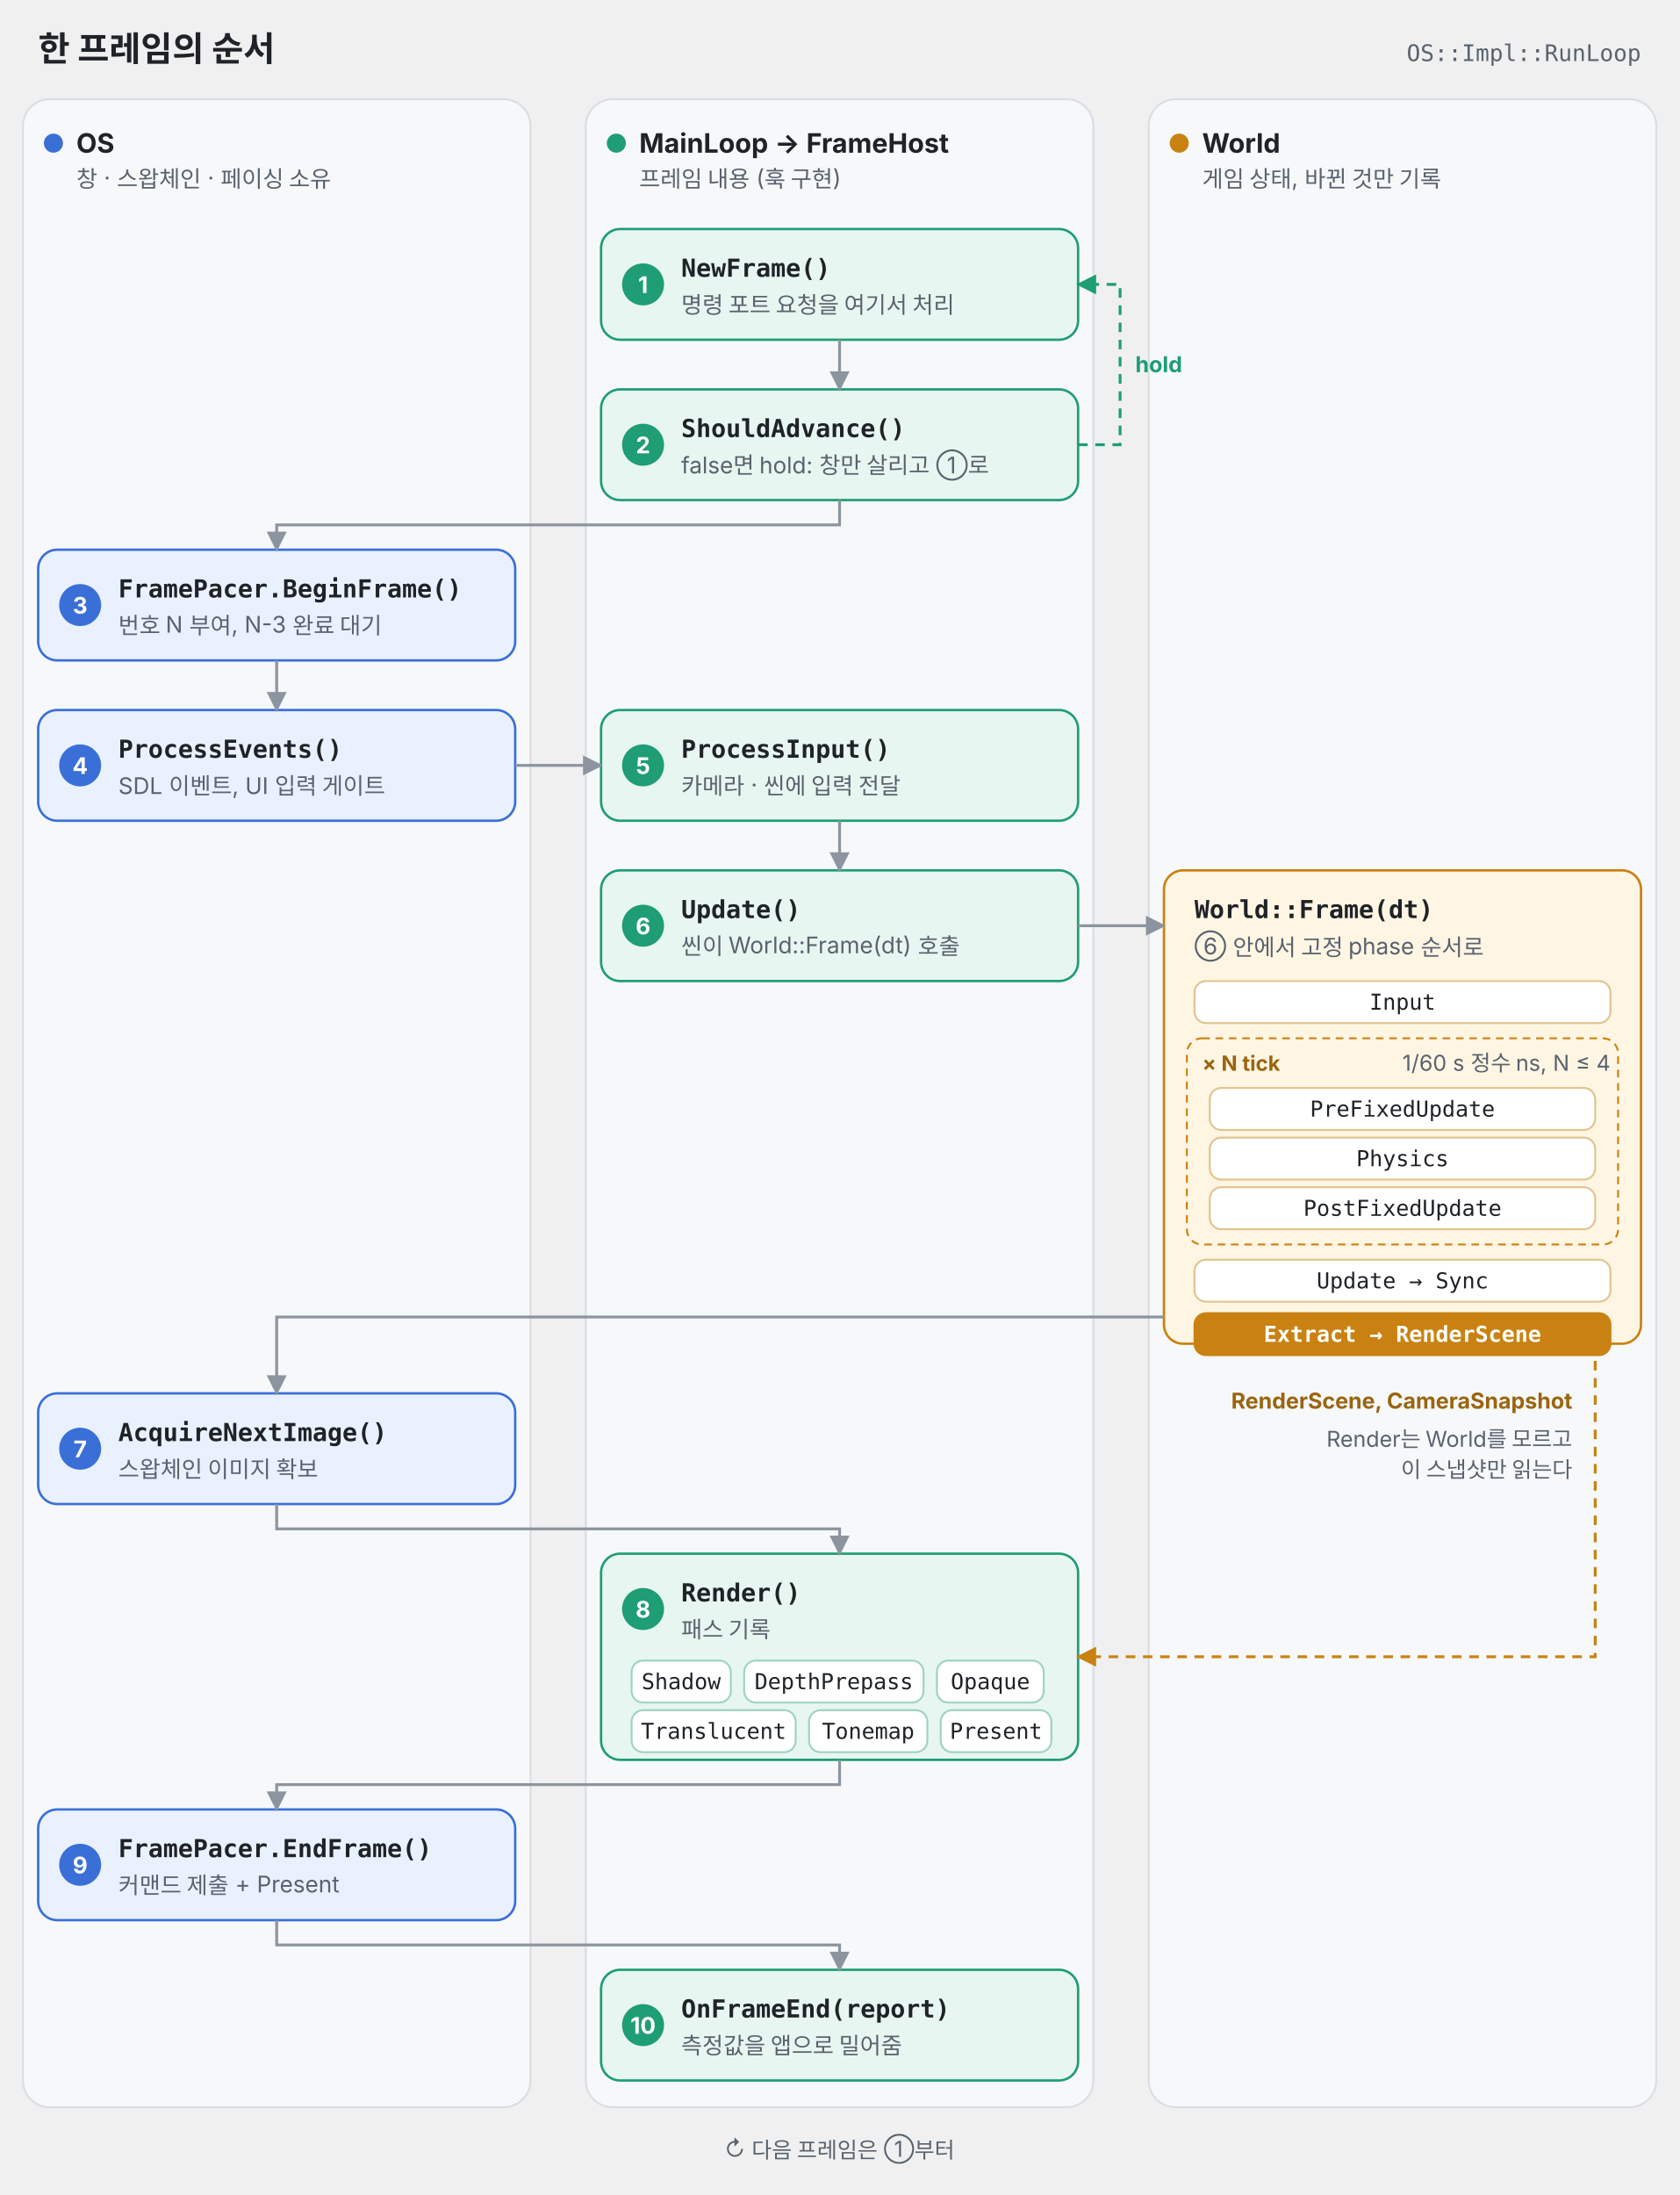
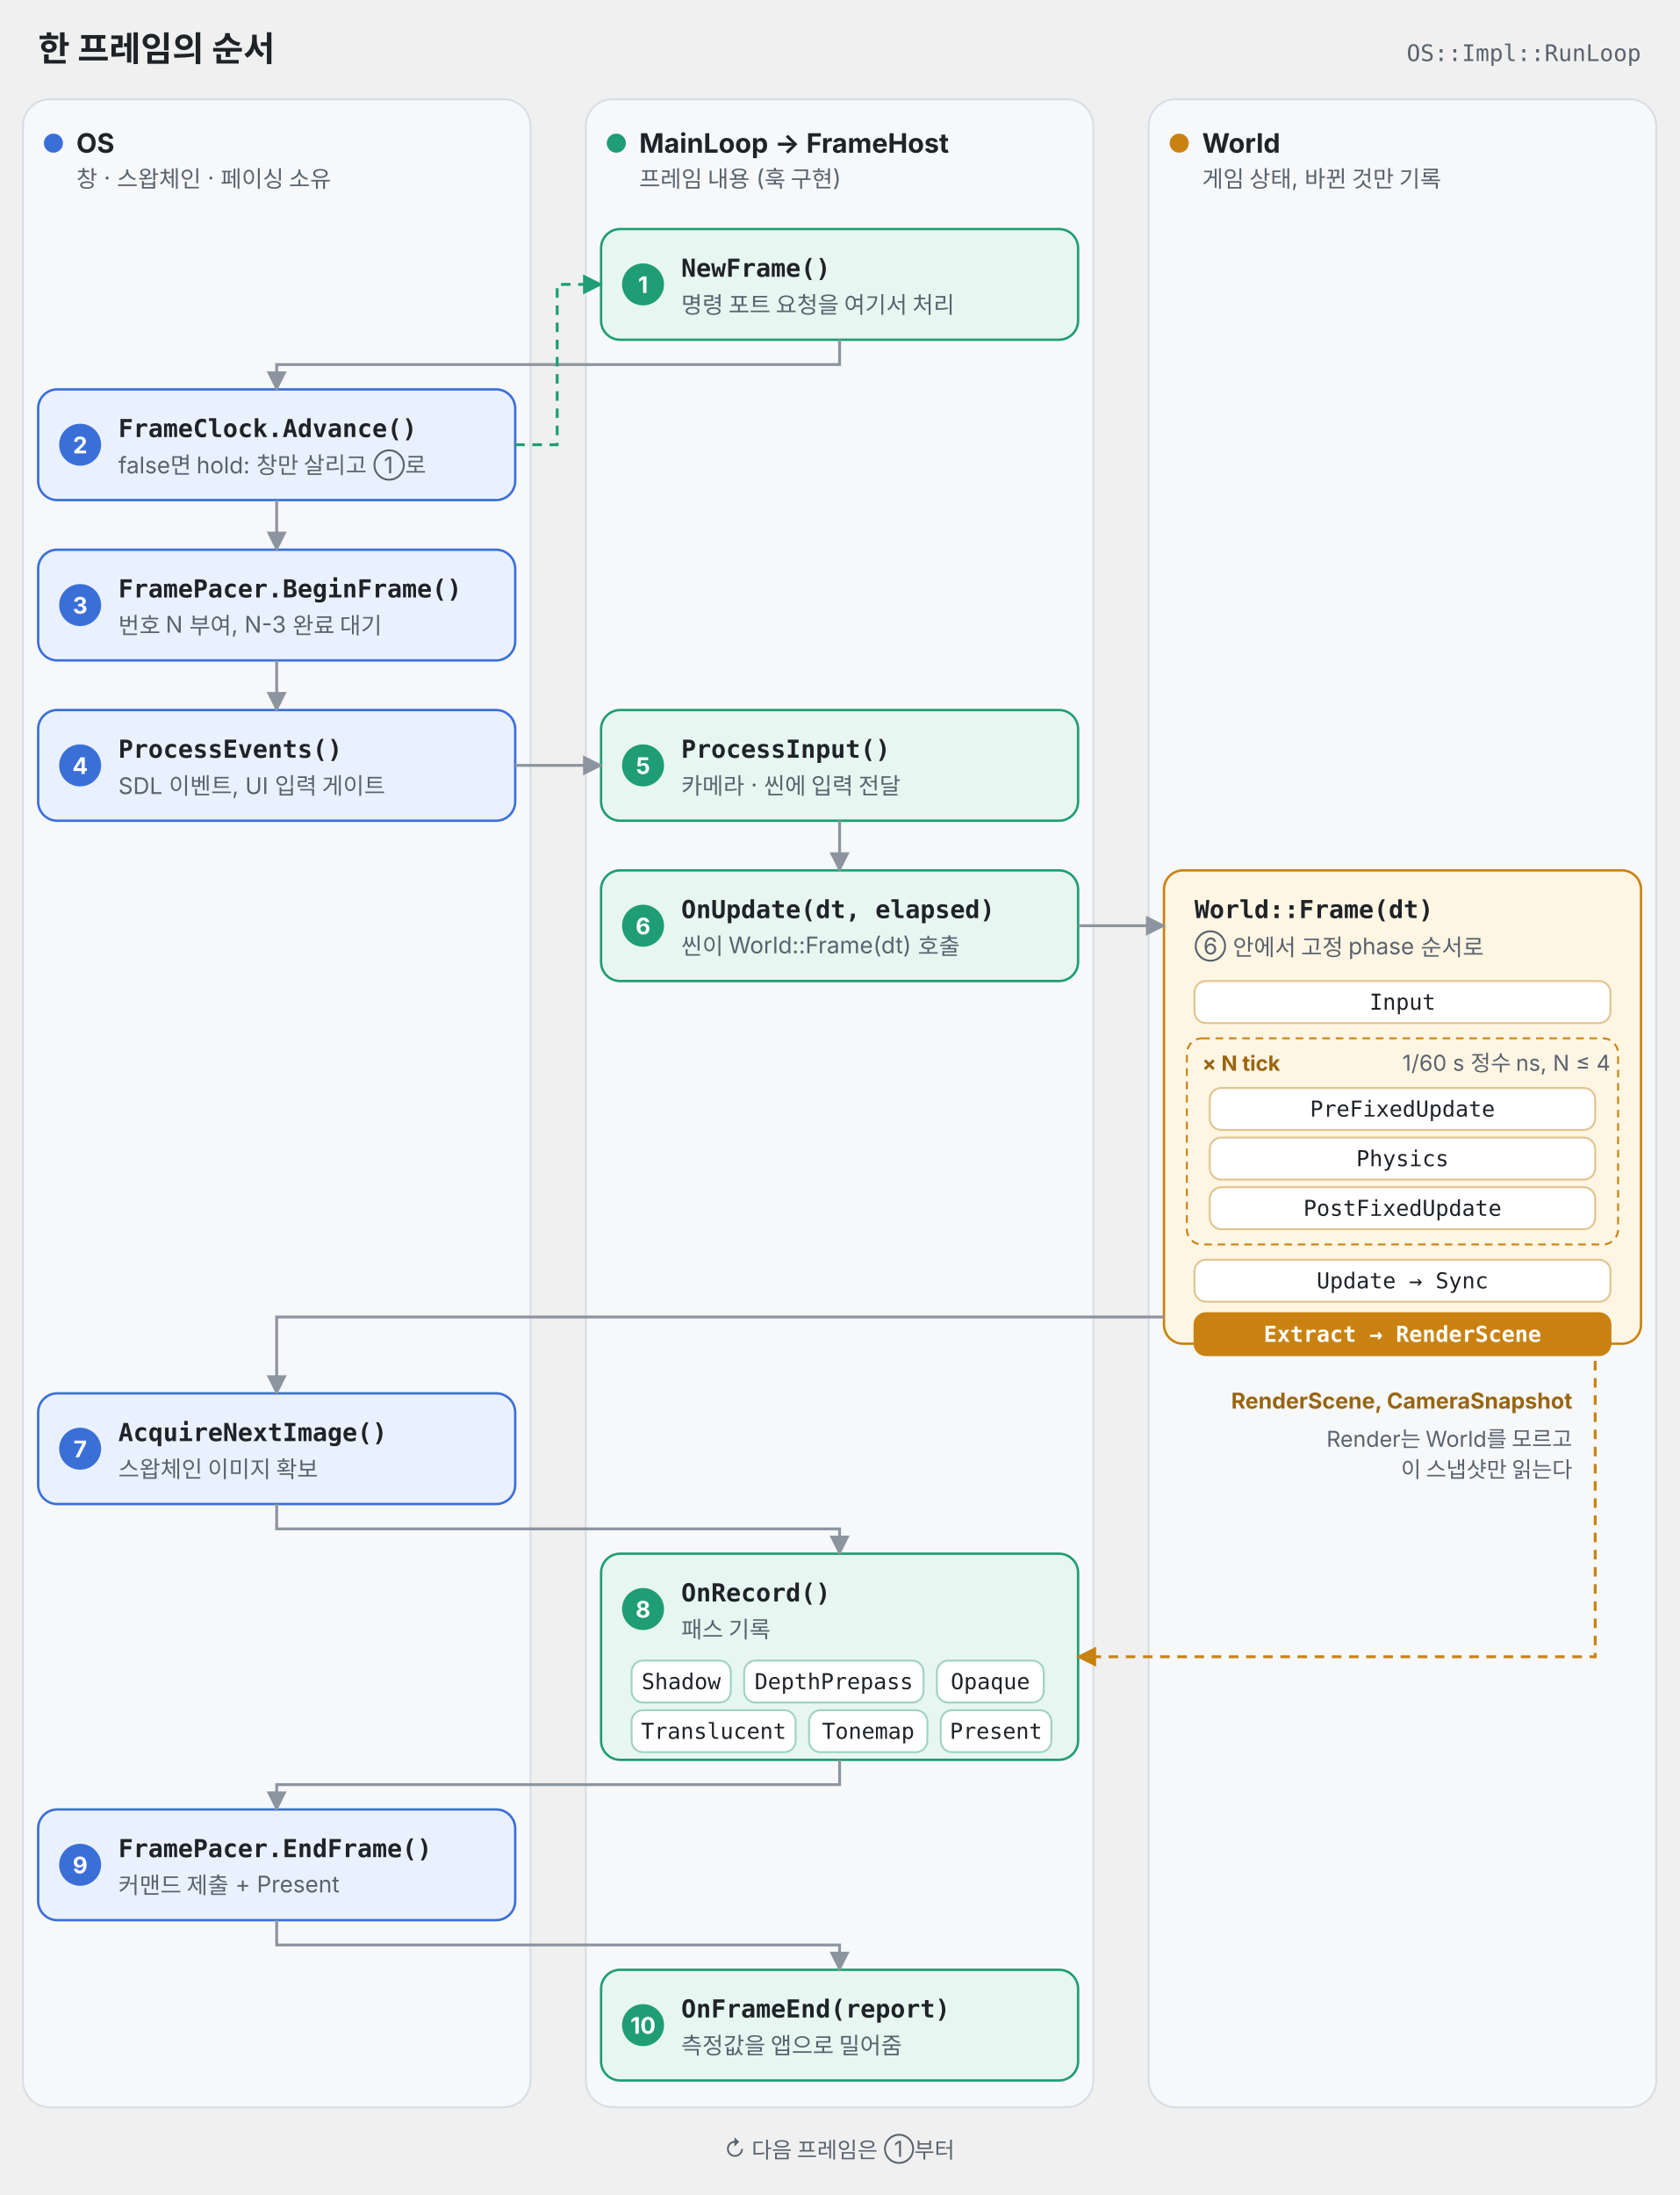
<svg xmlns="http://www.w3.org/2000/svg" viewBox="0 0 880 1150" width="880" height="1150" role="img" aria-label="CrowyEngine 한 프레임의 순서">
  <style>
  text { font-family: -apple-system, "Segoe UI", "Malgun Gothic", "Apple SD Gothic Neo", "Noto Sans KR", sans-serif; }
  .mono { font-family: ui-monospace, "SFMono-Regular", "Cascadia Mono", Consolas, monospace; }
  .h1 { font-size: 18px; font-weight: 700; fill: #1F2328; }
  .cap { font-size: 12px; fill: #59636E; }
  .lane { fill: #F6F8FA; stroke: #D8DEE4; stroke-width: 1; }
  .laneh { font-size: 14px; font-weight: 700; fill: #1F2328; }
  .title { font-size: 13px; font-weight: 700; fill: #1F2328; }
  .sub { font-size: 12px; fill: #59636E; }
  .numt { font-size: 12px; font-weight: 700; fill: #FFFFFF; }
  .card { stroke-width: 1.25; }
  .card.os { fill: #EAF1FE; stroke: #3B6FD8; }  .num.os { fill: #3B6FD8; }
  .card.ml { fill: #E7F6F0; stroke: #1F9D74; }  .num.ml { fill: #1F9D74; }
  .card.w  { fill: #FFF5E3; stroke: #C98211; }  .num.w  { fill: #C98211; }
  .dot.os { fill: #3B6FD8; } .dot.ml { fill: #1F9D74; } .dot.w { fill: #C98211; }
  .pill { fill: #FFFFFF; stroke: #E0C48E; stroke-width: 1; }
  .pill.r { stroke: #9FD3BF; }
  .pill.hot { fill: #C98211; stroke: #C98211; }
  .pillt { font-size: 11.5px; fill: #1F2328; }
  .pill.hot + .pillt { fill: #FFFFFF; font-weight: 700; }
  .tick { fill: none; stroke: #C98211; stroke-width: 1; stroke-dasharray: 4 3; }
  .tickt { font-size: 11px; fill: #9A6510; font-weight: 700; }
  .flow { fill: none; stroke: #8C959F; stroke-width: 1.5; }
  .hold { fill: none; stroke: #1F9D74; stroke-width: 1.5; stroke-dasharray: 5 4; }
  .snap { fill: none; stroke: #C98211; stroke-width: 1.5; stroke-dasharray: 5 4; }
  .ah-flow { fill: #8C959F; } .ah-hold { fill: #1F9D74; } .ah-snap { fill: #C98211; }
  .note { font-size: 11.5px; fill: #59636E; }
  .note.ml { fill: #1F9D74; font-weight: 700; } .note.w { fill: #9A6510; font-weight: 700; }
  @media (prefers-color-scheme: dark) {
    .h1, .laneh, .title, .pillt { fill: #E6EDF3; }
    .cap, .sub, .note { fill: #9198A1; }
    .lane { fill: #151B23; stroke: #30363D; }
    .card.os { fill: #16233B; stroke: #6E9BFF; }  .num.os, .dot.os { fill: #4C7FE8; }
    .card.ml { fill: #10291F; stroke: #4CD3A5; }  .num.ml, .dot.ml { fill: #1F9D74; }
    .card.w  { fill: #2E2410; stroke: #F2B24C; }  .num.w, .dot.w { fill: #C98211; }
    .pill { fill: #0D1117; stroke: #6B5427; } .pill.r { stroke: #2C5E4C; }
    .pill.hot { fill: #C98211; stroke: #C98211; }
    .tick { stroke: #F2B24C; } .tickt { fill: #F2B24C; }
    .flow { stroke: #6E7681; } .ah-flow { fill: #6E7681; }
    .hold { stroke: #4CD3A5; } .ah-hold { fill: #4CD3A5; }
    .snap { stroke: #F2B24C; } .ah-snap { fill: #F2B24C; }
    .note.ml { fill: #4CD3A5; } .note.w { fill: #F2B24C; }
  }
</style>
  <defs>
    <marker id="ah-flow" viewBox="0 0 10 10" refX="9" refY="5" markerWidth="7" markerHeight="7" orient="auto-start-reverse">
      <path class="ah-flow" d="M0,0 L10,5 L0,10 z" />
    </marker>
    <marker id="ah-hold" viewBox="0 0 10 10" refX="9" refY="5" markerWidth="7" markerHeight="7" orient="auto-start-reverse">
      <path class="ah-hold" d="M0,0 L10,5 L0,10 z" />
    </marker>
    <marker id="ah-snap" viewBox="0 0 10 10" refX="9" refY="5" markerWidth="7" markerHeight="7" orient="auto-start-reverse">
      <path class="ah-snap" d="M0,0 L10,5 L0,10 z" />
    </marker>
  </defs>
  <text class="h1" x="20" y="32">한 프레임의 순서</text>
  <text class="cap mono" x="860" y="32" text-anchor="end">OS::Impl::RunLoop</text>
  <rect class="lane" x="12" y="52" width="266" height="1052" rx="14" />
  <circle class="dot os" cx="28" cy="75" r="5" />
  <text class="laneh" x="40" y="80">OS</text>
  <text class="cap" x="40" y="98">창 · 스왑체인 · 페이싱 소유</text>
  <rect class="lane" x="307" y="52" width="266" height="1052" rx="14" />
  <circle class="dot ml" cx="323" cy="75" r="5" />
  <text class="laneh" x="335" y="80">MainLoop → FrameHost</text>
  <text class="cap" x="335" y="98">프레임 내용 (훅 구현)</text>
  <rect class="lane" x="602" y="52" width="266" height="1052" rx="14" />
  <circle class="dot w" cx="618" cy="75" r="5" />
  <text class="laneh" x="630" y="80">World</text>
  <text class="cap" x="630" y="98">게임 상태, 바뀐 것만 기록</text>
  <rect class="card ml" x="315" y="120" width="250" height="58" rx="10" />
  <circle class="num ml" cx="337" cy="149" r="11" />
  <text class="numt" x="337" y="153.5" text-anchor="middle">1</text>
  <text class="title mono" x="357" y="145">NewFrame()</text>
  <text class="sub" x="357" y="164">명령 포트 요청을 여기서 처리</text>
-   <rect class="card ml" x="315" y="204" width="250" height="58" rx="10" />
-   <circle class="num ml" cx="337" cy="233" r="11" />
-   <text class="numt" x="337" y="237.5" text-anchor="middle">2</text>
-   <text class="title mono" x="357" y="229">ShouldAdvance()</text>
-   <text class="sub" x="357" y="248">false면 hold: 창만 살리고 ①로</text>
+   <rect class="card os" x="20" y="204" width="250" height="58" rx="10" />
+   <circle class="num os" cx="42" cy="233" r="11" />
+   <text class="numt" x="42" y="237.5" text-anchor="middle">2</text>
+   <text class="title mono" x="62" y="229">FrameClock.Advance()</text>
+   <text class="sub" x="62" y="248">false면 hold: 창만 살리고 ①로</text>
  <rect class="card os" x="20" y="288" width="250" height="58" rx="10" />
  <circle class="num os" cx="42" cy="317" r="11" />
  <text class="numt" x="42" y="321.5" text-anchor="middle">3</text>
  <text class="title mono" x="62" y="313">FramePacer.BeginFrame()</text>
  <text class="sub" x="62" y="332">번호 N 부여, N-3 완료 대기</text>
  <rect class="card os" x="20" y="372" width="250" height="58" rx="10" />
  <circle class="num os" cx="42" cy="401" r="11" />
  <text class="numt" x="42" y="405.5" text-anchor="middle">4</text>
  <text class="title mono" x="62" y="397">ProcessEvents()</text>
  <text class="sub" x="62" y="416">SDL 이벤트, UI 입력 게이트</text>
  <rect class="card ml" x="315" y="372" width="250" height="58" rx="10" />
  <circle class="num ml" cx="337" cy="401" r="11" />
  <text class="numt" x="337" y="405.5" text-anchor="middle">5</text>
  <text class="title mono" x="357" y="397">ProcessInput()</text>
  <text class="sub" x="357" y="416">카메라 · 씬에 입력 전달</text>
  <rect class="card ml" x="315" y="456" width="250" height="58" rx="10" />
  <circle class="num ml" cx="337" cy="485" r="11" />
  <text class="numt" x="337" y="489.5" text-anchor="middle">6</text>
-   <text class="title mono" x="357" y="481">Update()</text>
+   <text class="title mono" x="357" y="481">OnUpdate(dt, elapsed)</text>
  <text class="sub" x="357" y="500">씬이 World::Frame(dt) 호출</text>
  <rect class="card os" x="20" y="730" width="250" height="58" rx="10" />
  <circle class="num os" cx="42" cy="759" r="11" />
  <text class="numt" x="42" y="763.5" text-anchor="middle">7</text>
  <text class="title mono" x="62" y="755">AcquireNextImage()</text>
  <text class="sub" x="62" y="774">스왑체인 이미지 확보</text>
  <rect class="card ml" x="315" y="814" width="250" height="108" rx="10" />
  <circle class="num ml" cx="337" cy="843" r="11" />
  <text class="numt" x="337" y="847.5" text-anchor="middle">8</text>
-   <text class="title mono" x="357" y="839">Render()</text>
+   <text class="title mono" x="357" y="839">OnRecord()</text>
  <text class="sub" x="357" y="858">패스 기록</text>
  <rect class="card os" x="20" y="948" width="250" height="58" rx="10" />
  <circle class="num os" cx="42" cy="977" r="11" />
  <text class="numt" x="42" y="981.5" text-anchor="middle">9</text>
  <text class="title mono" x="62" y="973">FramePacer.EndFrame()</text>
  <text class="sub" x="62" y="992">커맨드 제출 + Present</text>
  <rect class="card ml" x="315" y="1032" width="250" height="58" rx="10" />
  <circle class="num ml" cx="337" cy="1061" r="11" />
  <text class="numt" x="337" y="1065.5" text-anchor="middle">10</text>
  <text class="title mono" x="357" y="1057">OnFrameEnd(report)</text>
  <text class="sub" x="357" y="1076">측정값을 앱으로 밀어줌</text>
  <rect class="card w" x="610" y="456" width="250" height="248" rx="10" />
  <text class="title mono" x="626" y="481">World::Frame(dt)</text>
  <text class="sub" x="626" y="500">⑥ 안에서 고정 phase 순서로</text>
  <rect class="pill" x="626" y="514" width="218" height="22" rx="6" />
  <text class="pillt mono" x="735.0" y="529.0" text-anchor="middle">Input</text>
  <rect class="tick" x="622" y="544" width="226" height="108" rx="8" />
  <text class="tickt" x="630" y="561">× N tick</text>
  <text class="note" x="844" y="561" text-anchor="end">1/60 s 정수 ns, N ≤ 4</text>
  <rect class="pill" x="634" y="570" width="202" height="22" rx="6" />
  <text class="pillt mono" x="735.0" y="585.0" text-anchor="middle">PreFixedUpdate</text>
  <rect class="pill" x="634" y="596" width="202" height="22" rx="6" />
  <text class="pillt mono" x="735.0" y="611.0" text-anchor="middle">Physics</text>
  <rect class="pill" x="634" y="622" width="202" height="22" rx="6" />
  <text class="pillt mono" x="735.0" y="637.0" text-anchor="middle">PostFixedUpdate</text>
  <rect class="pill" x="626" y="660" width="218" height="22" rx="6" />
  <text class="pillt mono" x="735.0" y="675.0" text-anchor="middle">Update  →  Sync</text>
  <rect class="pill hot" x="626" y="688" width="218" height="22" rx="6" />
  <text class="pillt mono" x="735.0" y="703.0" text-anchor="middle">Extract → RenderScene</text>
  <rect class="pill r" x="331" y="870" width="52" height="22" rx="6" />
  <text class="pillt mono" x="357.0" y="885.0" text-anchor="middle">Shadow</text>
  <rect class="pill r" x="390" y="870" width="94" height="22" rx="6" />
  <text class="pillt mono" x="437.0" y="885.0" text-anchor="middle">DepthPrepass</text>
  <rect class="pill r" x="491" y="870" width="56" height="22" rx="6" />
  <text class="pillt mono" x="519.0" y="885.0" text-anchor="middle">Opaque</text>
  <rect class="pill r" x="331" y="896" width="86" height="22" rx="6" />
  <text class="pillt mono" x="374.0" y="911.0" text-anchor="middle">Translucent</text>
  <rect class="pill r" x="424" y="896" width="62" height="22" rx="6" />
  <text class="pillt mono" x="455.0" y="911.0" text-anchor="middle">Tonemap</text>
  <rect class="pill r" x="493" y="896" width="58" height="22" rx="6" />
  <text class="pillt mono" x="522.0" y="911.0" text-anchor="middle">Present</text>
-   <path class="flow" d="M440 178 V204" marker-end="url(#ah-flow)" />
-   <path class="flow" d="M440 262 V275 H145 V288" marker-end="url(#ah-flow)" />
+   <path class="flow" d="M440 178 V191 H145 V204" marker-end="url(#ah-flow)" />
+   <path class="flow" d="M145 262 V288" marker-end="url(#ah-flow)" />
  <path class="flow" d="M145 346 V372" marker-end="url(#ah-flow)" />
  <path class="flow" d="M270 401 H315" marker-end="url(#ah-flow)" />
  <path class="flow" d="M440 430 V456" marker-end="url(#ah-flow)" />
  <path class="flow" d="M565 485 H610" marker-end="url(#ah-flow)" />
  <path class="flow" d="M610 690 H145 V730" marker-end="url(#ah-flow)" />
  <path class="flow" d="M145 788 V801 H440 V814" marker-end="url(#ah-flow)" />
  <path class="flow" d="M440 922 V935 H145 V948" marker-end="url(#ah-flow)" />
  <path class="flow" d="M145 1006 V1019 H440 V1032" marker-end="url(#ah-flow)" />
-   <path class="hold" d="M565 233 H587 V149 H565" marker-end="url(#ah-hold)" />
-   <text class="note ml" x="595" y="195">hold</text>
+   <path class="hold" d="M270 233 H292 V149 H315" marker-end="url(#ah-hold)" />
  <path class="snap" d="M836 704 V868 H565" marker-end="url(#ah-snap)" />
  <text class="note w" x="824" y="738" text-anchor="end">RenderScene, CameraSnapshot</text>
  <text class="note" x="824" y="758" text-anchor="end">Render는 World를 모르고</text>
  <text class="note" x="824" y="774" text-anchor="end">이 스냅샷만 읽는다</text>
  <text class="note" x="440" y="1130" text-anchor="middle">↻ 다음 프레임은 ①부터</text>
</svg>
